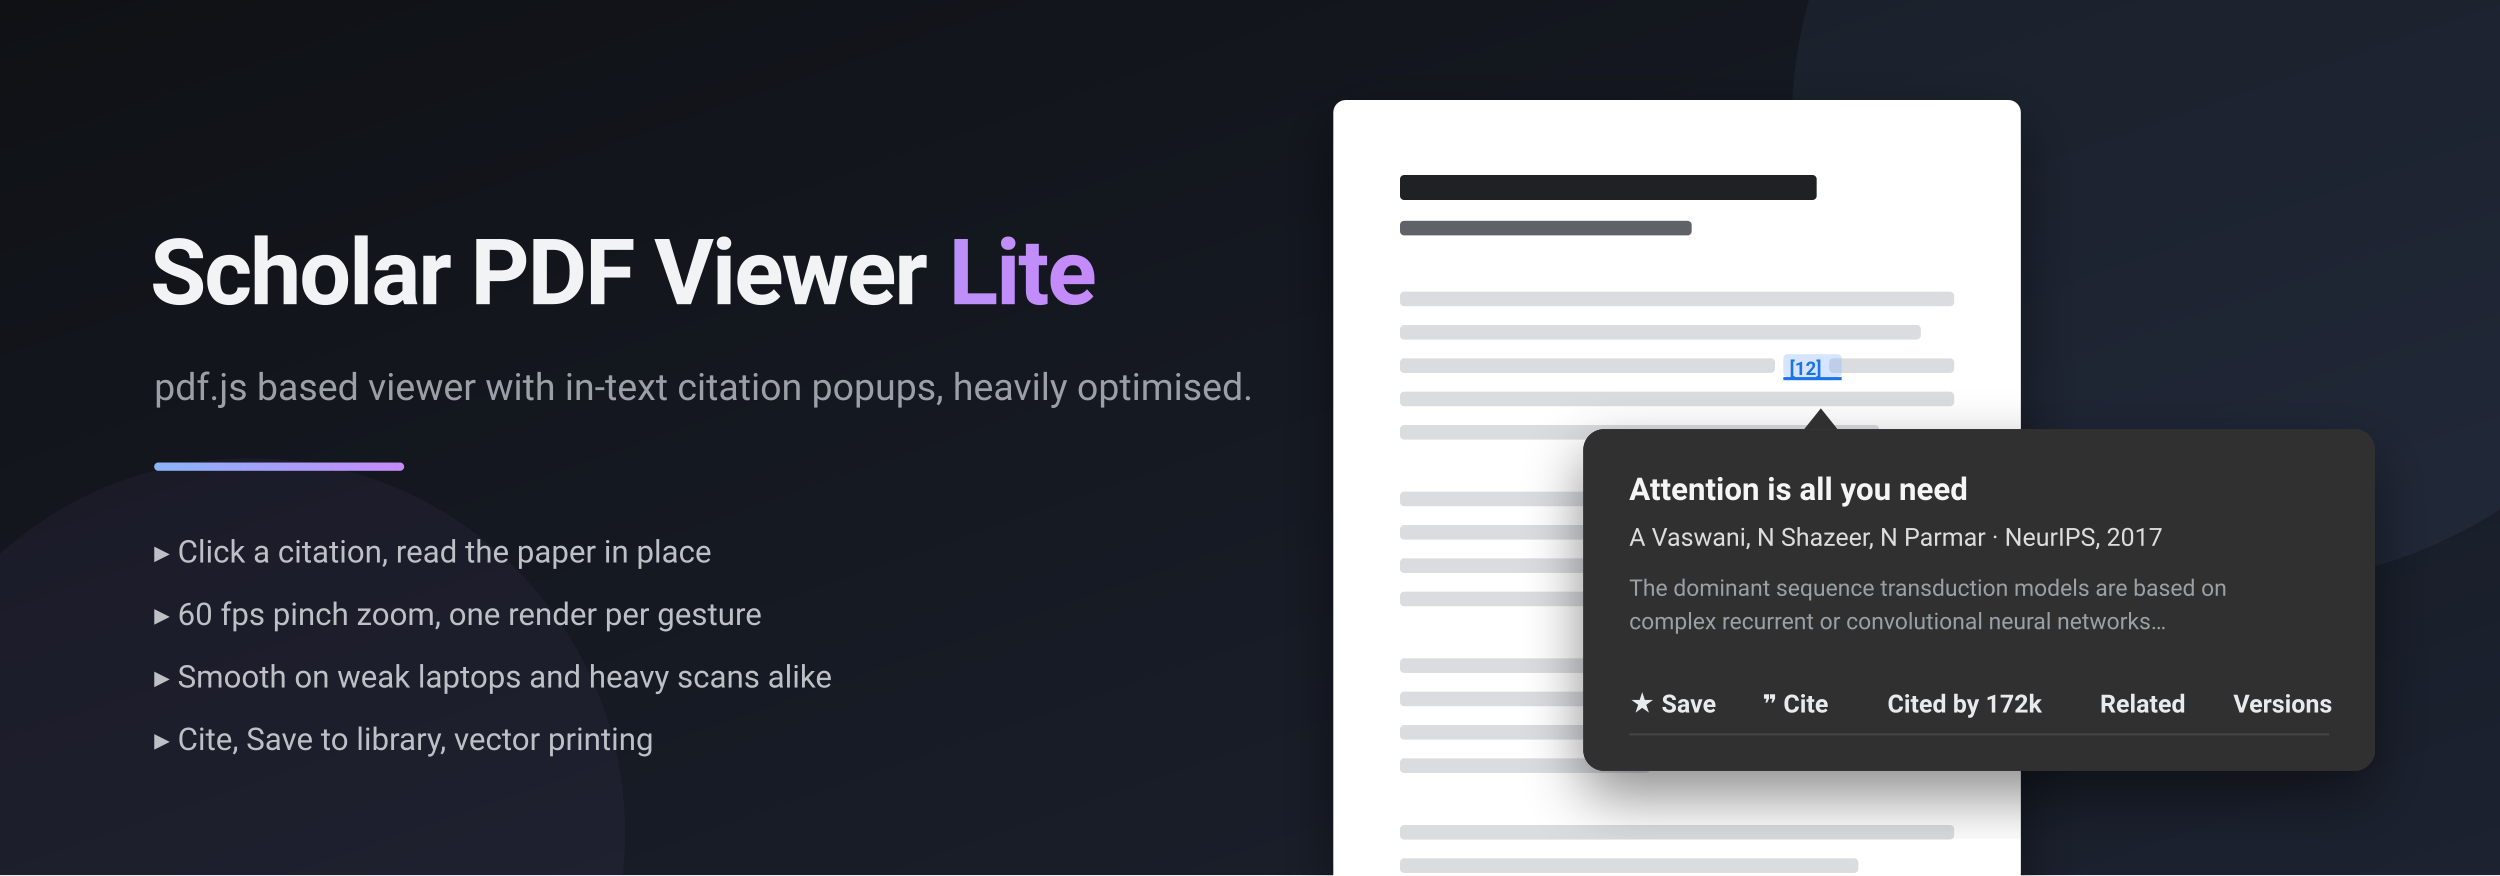
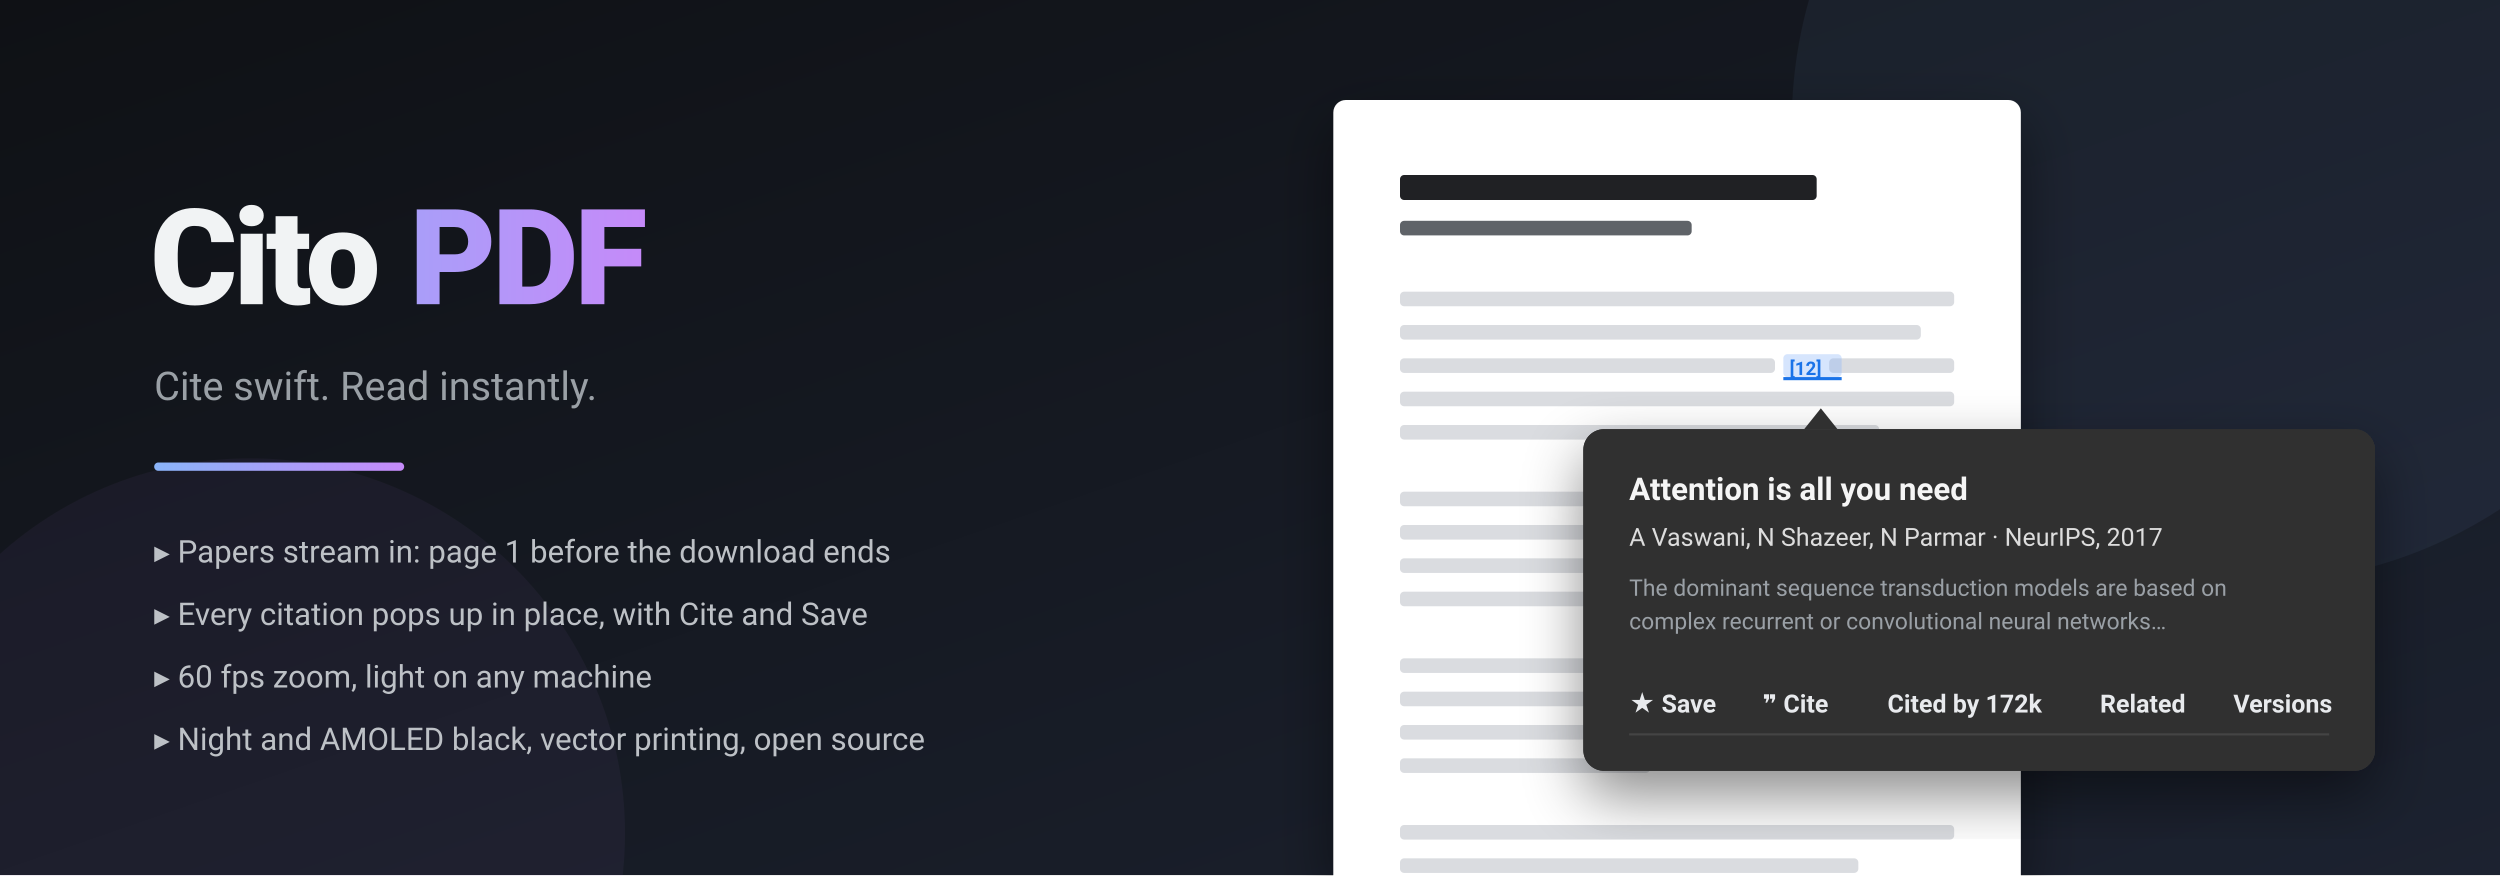
<svg xmlns="http://www.w3.org/2000/svg" width="1200" height="420" viewBox="0 0 1200 420" font-family="-apple-system, BlinkMacSystemFont, 'Segoe UI', Roboto, Helvetica, Arial, sans-serif">
  <defs>
    <linearGradient id="bg" x1="0" y1="0" x2="1" y2="1">
      <stop offset="0" stop-color="#0f1115" />
      <stop offset="1" stop-color="#1c2230" />
    </linearGradient>
    <linearGradient id="accent" x1="0" y1="0" x2="1" y2="0">
      <stop offset="0" stop-color="#8ab4f8" />
      <stop offset="1" stop-color="#c58af9" />
    </linearGradient>
    <filter id="shadow" x="-20%" y="-20%" width="140%" height="140%">
      <feDropShadow dx="0" dy="12" stdDeviation="14" flood-color="#000" flood-opacity="0.45" />
    </filter>
    <clipPath id="page">
      <rect x="640" y="48" width="330" height="420" rx="6" />
    </clipPath>
  </defs>
  <rect width="1200" height="420" fill="url(#bg)" />
  <circle cx="1080" cy="60" r="220" fill="#8ab4f8" opacity="0.06" />
  <circle cx="120" cy="400" r="180" fill="#c58af9" opacity="0.05" />
-   <text x="72" y="146" font-size="44" font-weight="700" fill="#f1f3f4" letter-spacing="-1" textLength="520" lengthAdjust="spacingAndGlyphs">Scholar PDF Viewer <tspan fill="url(#accent)">Lite</tspan>
+   <text x="72" y="146" font-size="64" font-weight="800" fill="#f1f3f4" letter-spacing="-2">Cito <tspan fill="url(#accent)">PDF</tspan>
  </text>
-   <text x="74" y="192" font-size="18" fill="#9aa0a6" textLength="530" lengthAdjust="spacingAndGlyphs">pdf.js based viewer with in-text citation popups, heavily optimised.</text>
+   <text x="74" y="192" font-size="19" fill="#9aa0a6">Cite swift. Read instantly.</text>
  <rect x="74" y="222" width="120" height="4" rx="2" fill="url(#accent)" />
  <g font-size="15" fill="#bdc1c6">
-     <text x="74" y="270">▸  Click a citation, read the paper in place</text>
-     <text x="74" y="300">▸  60 fps pinch zoom, one render per gesture</text>
-     <text x="74" y="330">▸  Smooth on weak laptops and heavy scans alike</text>
-     <text x="74" y="360">▸  Cite, Save to library, vector printing</text>
+     <text x="74" y="270">▸  Papers stream in: page 1 before the download ends</text>
+     <text x="74" y="300">▸  Every citation pops up in place, with Cite and Save</text>
+     <text x="74" y="330">▸  60 fps zoom, light on any machine</text>
+     <text x="74" y="360">▸  Night and AMOLED black, vector printing, open source</text>
  </g>
  <g filter="url(#shadow)">
    <rect x="640" y="48" width="330" height="420" rx="6" fill="#ffffff" />
  </g>
  <g clip-path="url(#page)">
    <rect x="672" y="84" width="200" height="12" rx="2" fill="#202124" />
    <rect x="672" y="106" width="140" height="7" rx="2" fill="#5f6368" />
    <g fill="#dadce0">
      <rect x="672" y="140" width="266" height="7" rx="2" />
      <rect x="672" y="156" width="250" height="7" rx="2" />
      <rect x="672" y="172" width="180" height="7" rx="2" />
      <rect x="878" y="172" width="60" height="7" rx="2" />
      <rect x="672" y="188" width="266" height="7" rx="2" />
      <rect x="672" y="204" width="230" height="7" rx="2" />
      <rect x="672" y="236" width="266" height="7" rx="2" />
      <rect x="672" y="252" width="200" height="7" rx="2" />
      <rect x="672" y="268" width="266" height="7" rx="2" />
      <rect x="672" y="284" width="150" height="7" rx="2" />
      <rect x="672" y="316" width="266" height="7" rx="2" />
      <rect x="672" y="332" width="240" height="7" rx="2" />
      <rect x="672" y="348" width="266" height="7" rx="2" />
      <rect x="672" y="364" width="120" height="7" rx="2" />
      <rect x="672" y="396" width="266" height="7" rx="2" />
      <rect x="672" y="412" width="220" height="7" rx="2" />
    </g>
    <rect x="856" y="170" width="28" height="11" rx="2" fill="#8ab4f8" opacity="0.35" />
    <rect x="856" y="181" width="28" height="1.5" fill="#1a73e8" />
    <text x="859" y="180" font-size="9" font-weight="600" fill="#1a73e8">[12]</text>
  </g>
  <g filter="url(#shadow)">
    <rect x="760" y="206" width="380" height="164" rx="10" fill="#303030" />
  </g>
  <rect x="760" y="206" width="380" height="164" rx="10" fill="#303030" />
  <path d="M866 206 l8 -10 l8 10 z" fill="#303030" />
  <text x="782" y="240" font-size="15" font-weight="600" fill="#f5f5f5">Attention is all you need</text>
  <text x="782" y="262" font-size="12" fill="#ddd">A Vaswani, N Shazeer, N Parmar · NeurIPS, 2017</text>
  <g fill="#9aa0a6" font-size="11">
    <text x="782" y="286">The dominant sequence transduction models are based on</text>
    <text x="782" y="302">complex recurrent or convolutional neural networks…</text>
  </g>
  <g font-size="12" font-weight="600" fill="#e8eaed">
    <text x="782" y="342">★ Save</text>
    <text x="846" y="342">❞ Cite</text>
    <text x="906" y="342">Cited by 172k</text>
    <text x="1008" y="342">Related</text>
    <text x="1072" y="342">Versions</text>
  </g>
  <rect x="782" y="352" width="336" height="1" fill="#444" />
</svg>
